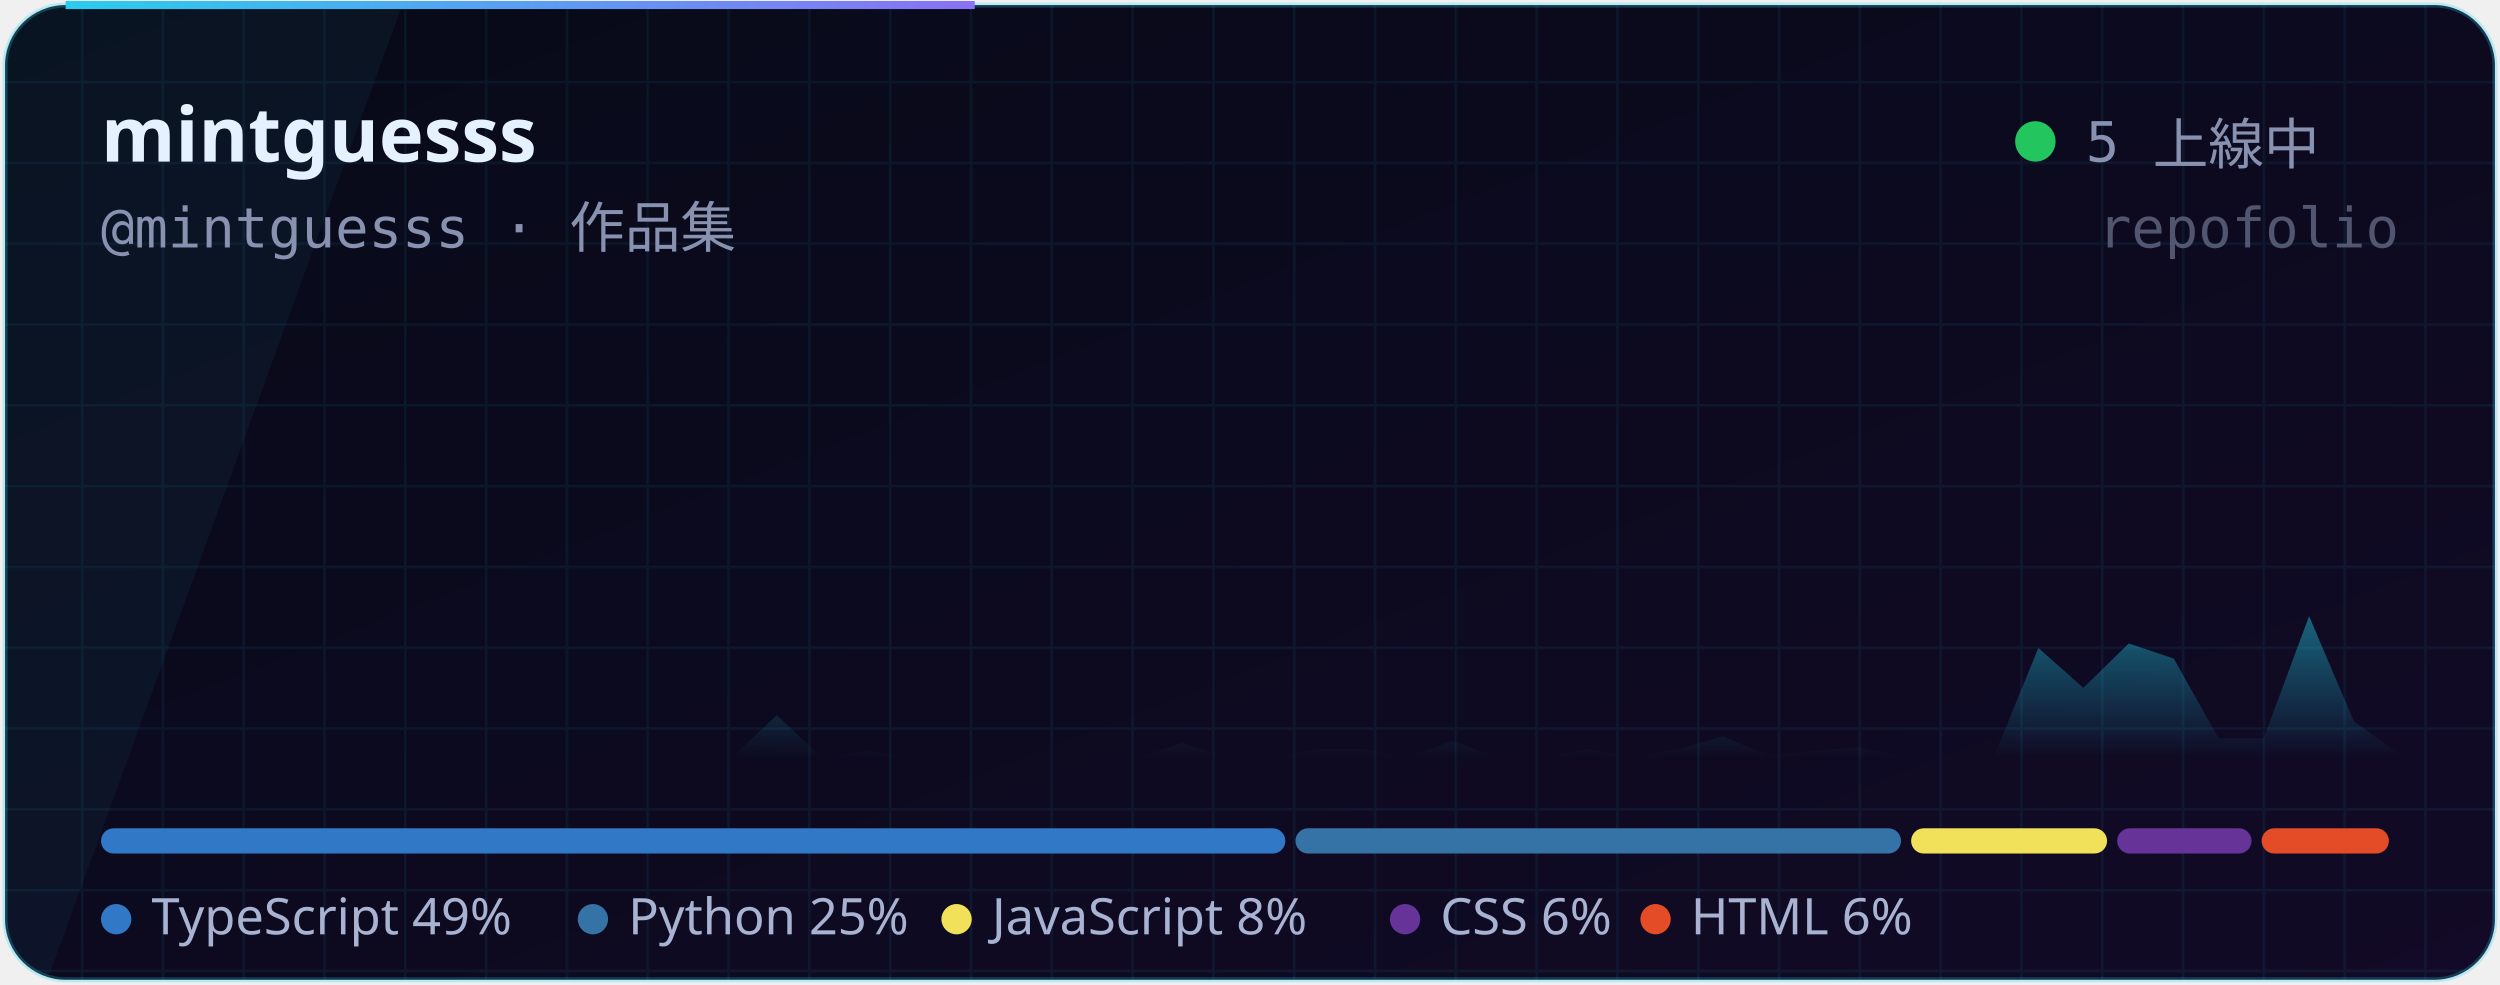
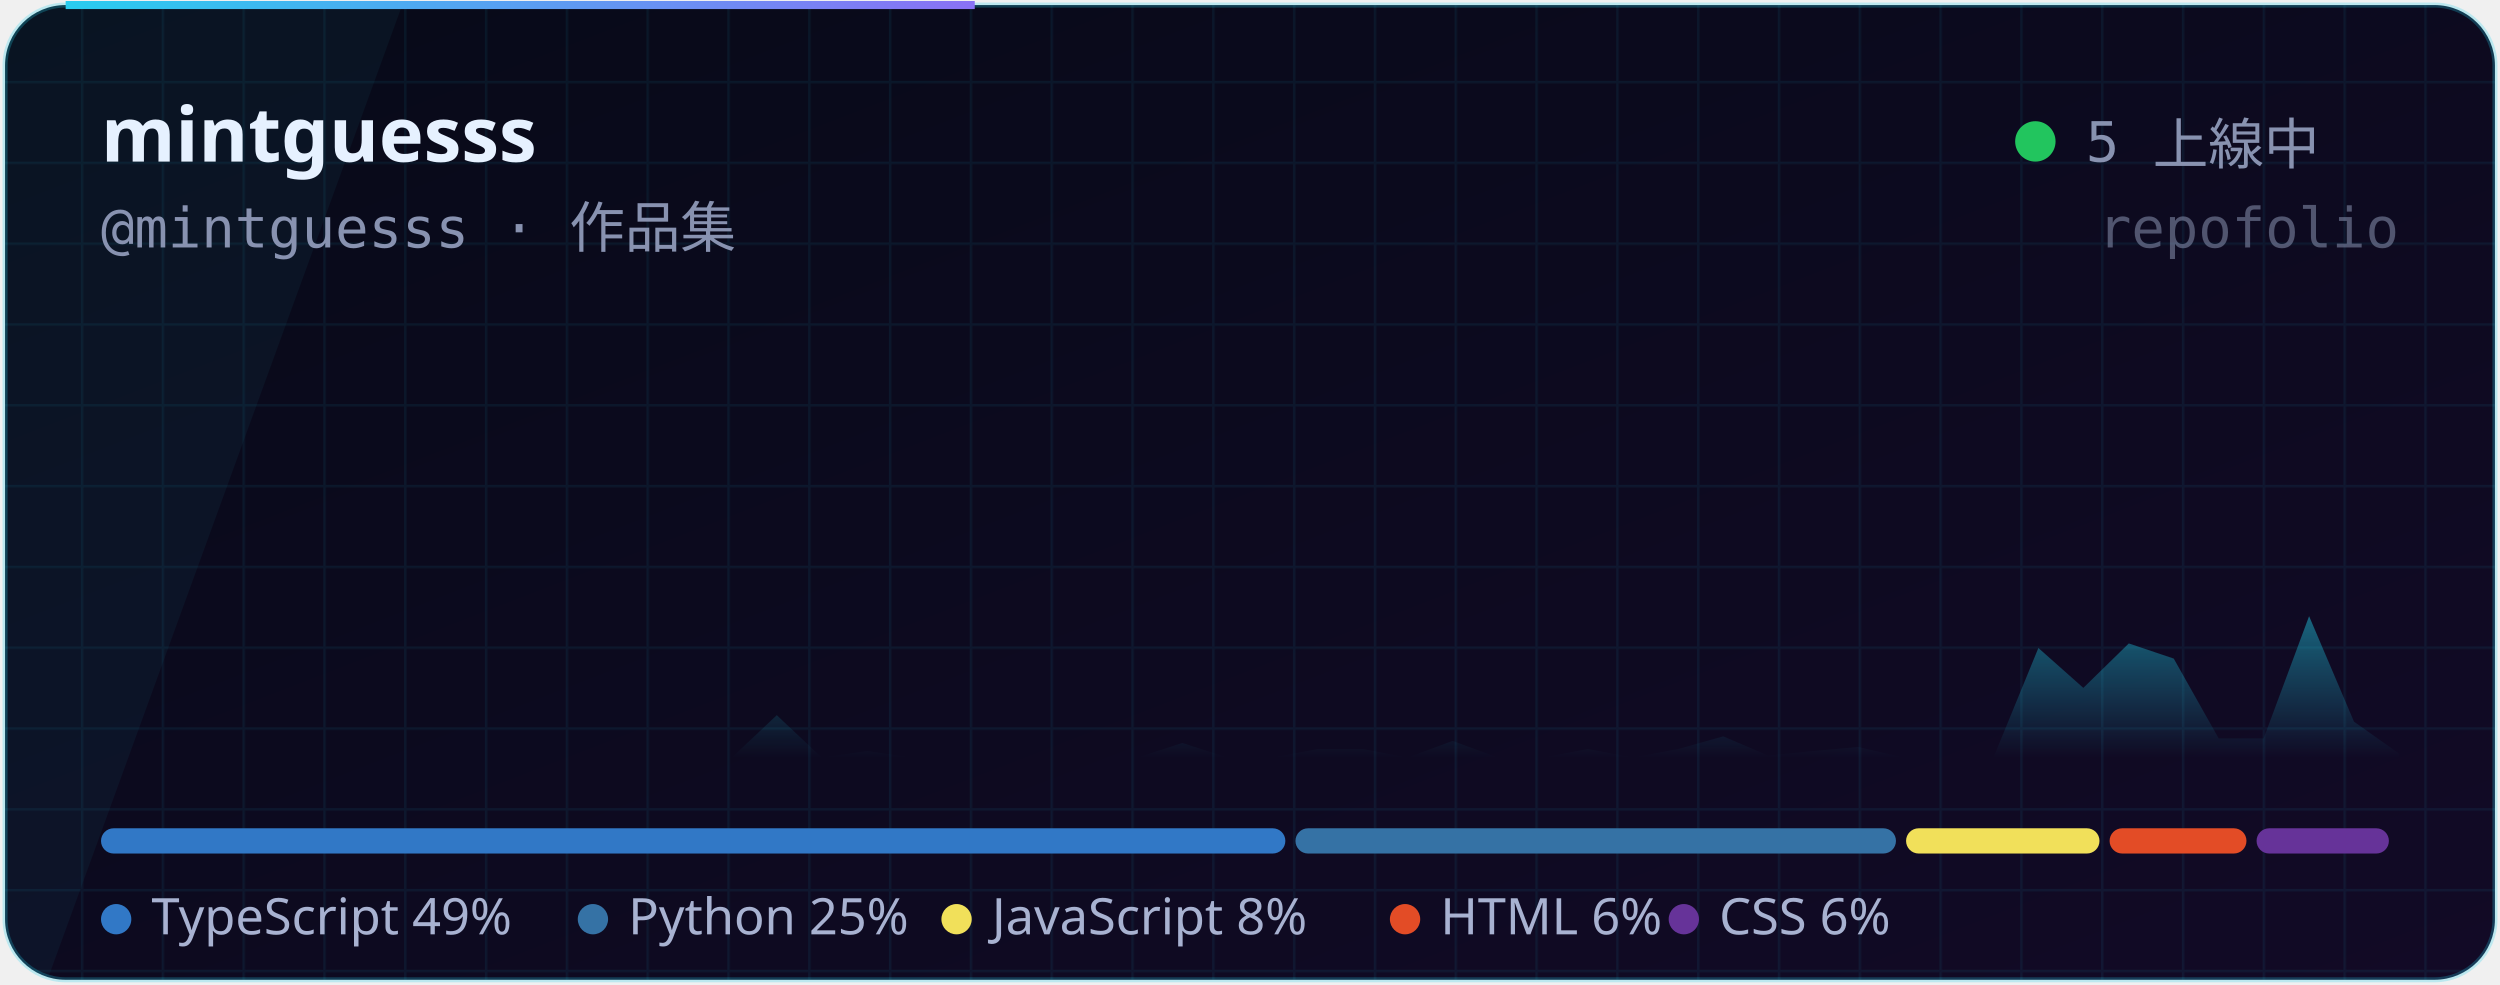
<svg xmlns="http://www.w3.org/2000/svg" width="495" height="195" viewBox="0 0 495 195" role="img" aria-label="mintguesss: 13 projects, 5 live">
  <defs>
    <linearGradient id="bg" x1="0" y1="0" x2="1" y2="1">
      <stop offset="0" stop-color="#070a18" />
      <stop offset="1" stop-color="#120a26" />
    </linearGradient>
    <linearGradient id="edge" x1="0" y1="0" x2="1" y2="0">
      <stop offset="0" stop-color="#22d3ee" />
      <stop offset=".5" stop-color="#a855f7" />
      <stop offset="1" stop-color="#22d3ee" />
    </linearGradient>
    <linearGradient id="spark" x1="0" y1="0" x2="0" y2="1">
      <stop offset="0" stop-color="#22d3ee" stop-opacity=".45" />
      <stop offset="1" stop-color="#22d3ee" stop-opacity="0" />
    </linearGradient>
    <pattern id="grid" width="16" height="16" patternUnits="userSpaceOnUse">
      <path d="M16 0H0V16" fill="none" stroke="#22d3ee" stroke-opacity=".07" />
    </pattern>
    <clipPath id="clip">
      <rect x="1" y="1" width="493" height="193" rx="12" />
    </clipPath>
  </defs>
  <style>
.t{fill:#e6f1ff;font:700 15px 'Segoe UI',system-ui,sans-serif}
.m{fill:#8892b0;font:500 11px ui-monospace,'SFMono-Regular',Consolas,monospace}
.n{fill:#fff;font:800 26px 'Segoe UI',system-ui,sans-serif;filter:drop-shadow(0 0 6px #22d3ee)}
.l{fill:#8892b0;font:11px 'Segoe UI',system-ui,'Noto Sans TC',sans-serif}
.lg{fill:#a8b2d1;font:10px 'Segoe UI',system-ui,sans-serif}
.cell{opacity:0;animation:in .6s ease-out forwards}
.scan{animation:scan 4s linear infinite}
.dash{stroke-dasharray:180 1400;animation:dash 5s linear infinite}
.spk{stroke-dasharray:1200;stroke-dashoffset:1200;animation:draw 2s .4s ease-out forwards}
.pulse{animation:pulse 2s ease-in-out infinite}
@keyframes in{from{opacity:0;transform:translateY(6px)}to{opacity:1;transform:none}}
@keyframes scan{from{transform:translateX(-120px)}to{transform:translateX(615px)}}
@keyframes dash{to{stroke-dashoffset:-1580}}
@keyframes draw{to{stroke-dashoffset:0}}
@keyframes pulse{50%{opacity:.35}}
@media (prefers-reduced-motion:reduce){.cell,.spk{animation:none;opacity:1;stroke-dashoffset:0}.scan,.dash,.pulse{animation:none}}
</style>
  <g clip-path="url(#clip)">
    <rect width="495" height="195" fill="url(#bg)" />
    <rect width="495" height="195" fill="url(#grid)" />
    <rect class="scan" x="0" y="0" width="80" height="195" fill="#22d3ee" opacity=".05" transform="skewX(-20)" />
  </g>
  <rect x="1" y="1" width="493" height="193" rx="12" fill="none" stroke="#22d3ee" stroke-opacity=".25" />
  <rect class="dash" x="1" y="1" width="493" height="193" rx="12" fill="none" stroke="url(#edge)" stroke-width="1.6" />
  <text x="20" y="32" class="t">mintguesss</text>
  <text x="20" y="49" class="m">@mintguesss · 作品集</text>
  <circle class="pulse" cx="403" cy="28" r="4" fill="#22c55e" />
  <text x="413" y="32" class="m">5 上線中</text>
  <g class="cell" style="animation-delay:0.15s">
    <text x="20" y="88" class="n">13</text>
    <text x="20" y="106" class="l">專案</text>
  </g>
  <g class="cell" style="animation-delay:0.27s">
    <text x="133.75" y="88" class="n">5</text>
    <text x="133.75" y="106" class="l">上線中</text>
  </g>
  <g class="cell" style="animation-delay:0.39s">
    <text x="247.5" y="88" class="n">3</text>
    <text x="247.5" y="106" class="l">星星</text>
  </g>
  <g class="cell" style="animation-delay:0.51s">
    <text x="361.25" y="88" class="n">363</text>
    <text x="361.25" y="106" class="l">年提交</text>
  </g>
  <path d="M20.0 150.0L28.9 150.0L37.8 150.0L46.8 150.0L55.7 150.0L64.6 150.0L73.5 150.0L82.5 150.0L91.4 150.0L100.3 150.0L109.2 150.0L118.1 150.0L127.1 150.0L136.0 150.0L144.9 150.0L153.8 141.6L162.7 150.0L171.7 148.7L180.6 150.0L189.5 150.0L198.4 150.0L207.4 150.0L216.3 150.0L225.2 150.0L234.1 147.1L243.0 150.0L252.0 150.0L260.9 148.3L269.8 148.3L278.7 150.0L287.6 146.7L296.6 150.0L305.5 150.0L314.4 148.3L323.3 150.0L332.3 148.3L341.2 145.8L350.1 149.6L359.0 148.7L367.9 147.9L376.9 150.0L385.8 150.0L394.7 150.0L403.6 128.3L412.5 136.2L421.5 127.4L430.4 130.4L439.3 146.2L448.2 146.2L457.2 122.0L466.1 142.9L475.0 149.2L475.0 150L20 150Z" fill="url(#spark)" />
  <path class="spk" d="M20.0 150.0L28.9 150.0L37.8 150.0L46.8 150.0L55.7 150.0L64.6 150.0L73.5 150.0L82.5 150.0L91.4 150.0L100.3 150.0L109.2 150.0L118.1 150.0L127.1 150.0L136.0 150.0L144.9 150.0L153.8 141.6L162.7 150.0L171.7 148.7L180.6 150.0L189.5 150.0L198.4 150.0L207.4 150.0L216.3 150.0L225.2 150.0L234.1 147.1L243.0 150.0L252.0 150.0L260.9 148.3L269.8 148.3L278.7 150.0L287.6 146.7L296.6 150.0L305.5 150.0L314.4 148.3L323.3 150.0L332.3 148.3L341.2 145.8L350.1 149.6L359.0 148.7L367.9 147.9L376.9 150.0L385.8 150.0L394.7 150.0L403.6 128.3L412.5 136.2L421.5 127.4L430.4 130.4L439.3 146.2L448.2 146.2L457.2 122.0L466.1 142.9L475.0 149.2" fill="none" stroke="#22d3ee" stroke-width="1.6" stroke-linejoin="round" />
  <rect x="20.0" y="164" width="234.5" height="5" rx="2.5" fill="#3178c6" />
-   <rect x="256.5" y="164" width="119.9" height="5" rx="2.5" fill="#3572A5" />
-   <rect x="378.4" y="164" width="38.8" height="5" rx="2.5" fill="#f1e05a" />
-   <rect x="419.2" y="164" width="26.6" height="5" rx="2.5" fill="#663399" />
-   <rect x="447.8" y="164" width="25.2" height="5" rx="2.5" fill="#e34c26" />
+   <rect x="256.5" y="164" width="118.9" height="5" rx="2.5" fill="#3572A5" />
+   <rect x="377.4" y="164" width="38.3" height="5" rx="2.5" fill="#f1e05a" />
+   <rect x="417.7" y="164" width="27.1" height="5" rx="2.5" fill="#e34c26" />
+   <rect x="446.8" y="164" width="26.2" height="5" rx="2.5" fill="#663399" />
  <circle cx="23" cy="182" r="3" fill="#3178c6" />
  <text x="30" y="185" class="lg">TypeScript 49%</text>
  <circle cx="117.4" cy="182" r="3" fill="#3572A5" />
  <text x="124.4" y="185" class="lg">Python 25%</text>
  <circle cx="189.4" cy="182" r="3" fill="#f1e05a" />
  <text x="196.4" y="185" class="lg">JavaScript 8%</text>
-   <circle cx="278.2" cy="182" r="3" fill="#663399" />
-   <text x="285.2" y="185" class="lg">CSS 6%</text>
-   <circle cx="327.8" cy="182" r="3" fill="#e34c26" />
-   <text x="334.8" y="185" class="lg">HTML 6%</text>
+   <circle cx="278.2" cy="182" r="3" fill="#e34c26" />
+   <text x="285.2" y="185" class="lg">HTML 6%</text>
+   <circle cx="333.4" cy="182" r="3" fill="#663399" />
+   <text x="340.4" y="185" class="lg">CSS 6%</text>
  <text x="475" y="49" class="m" text-anchor="end" opacity=".55">repofolio</text>
</svg>
